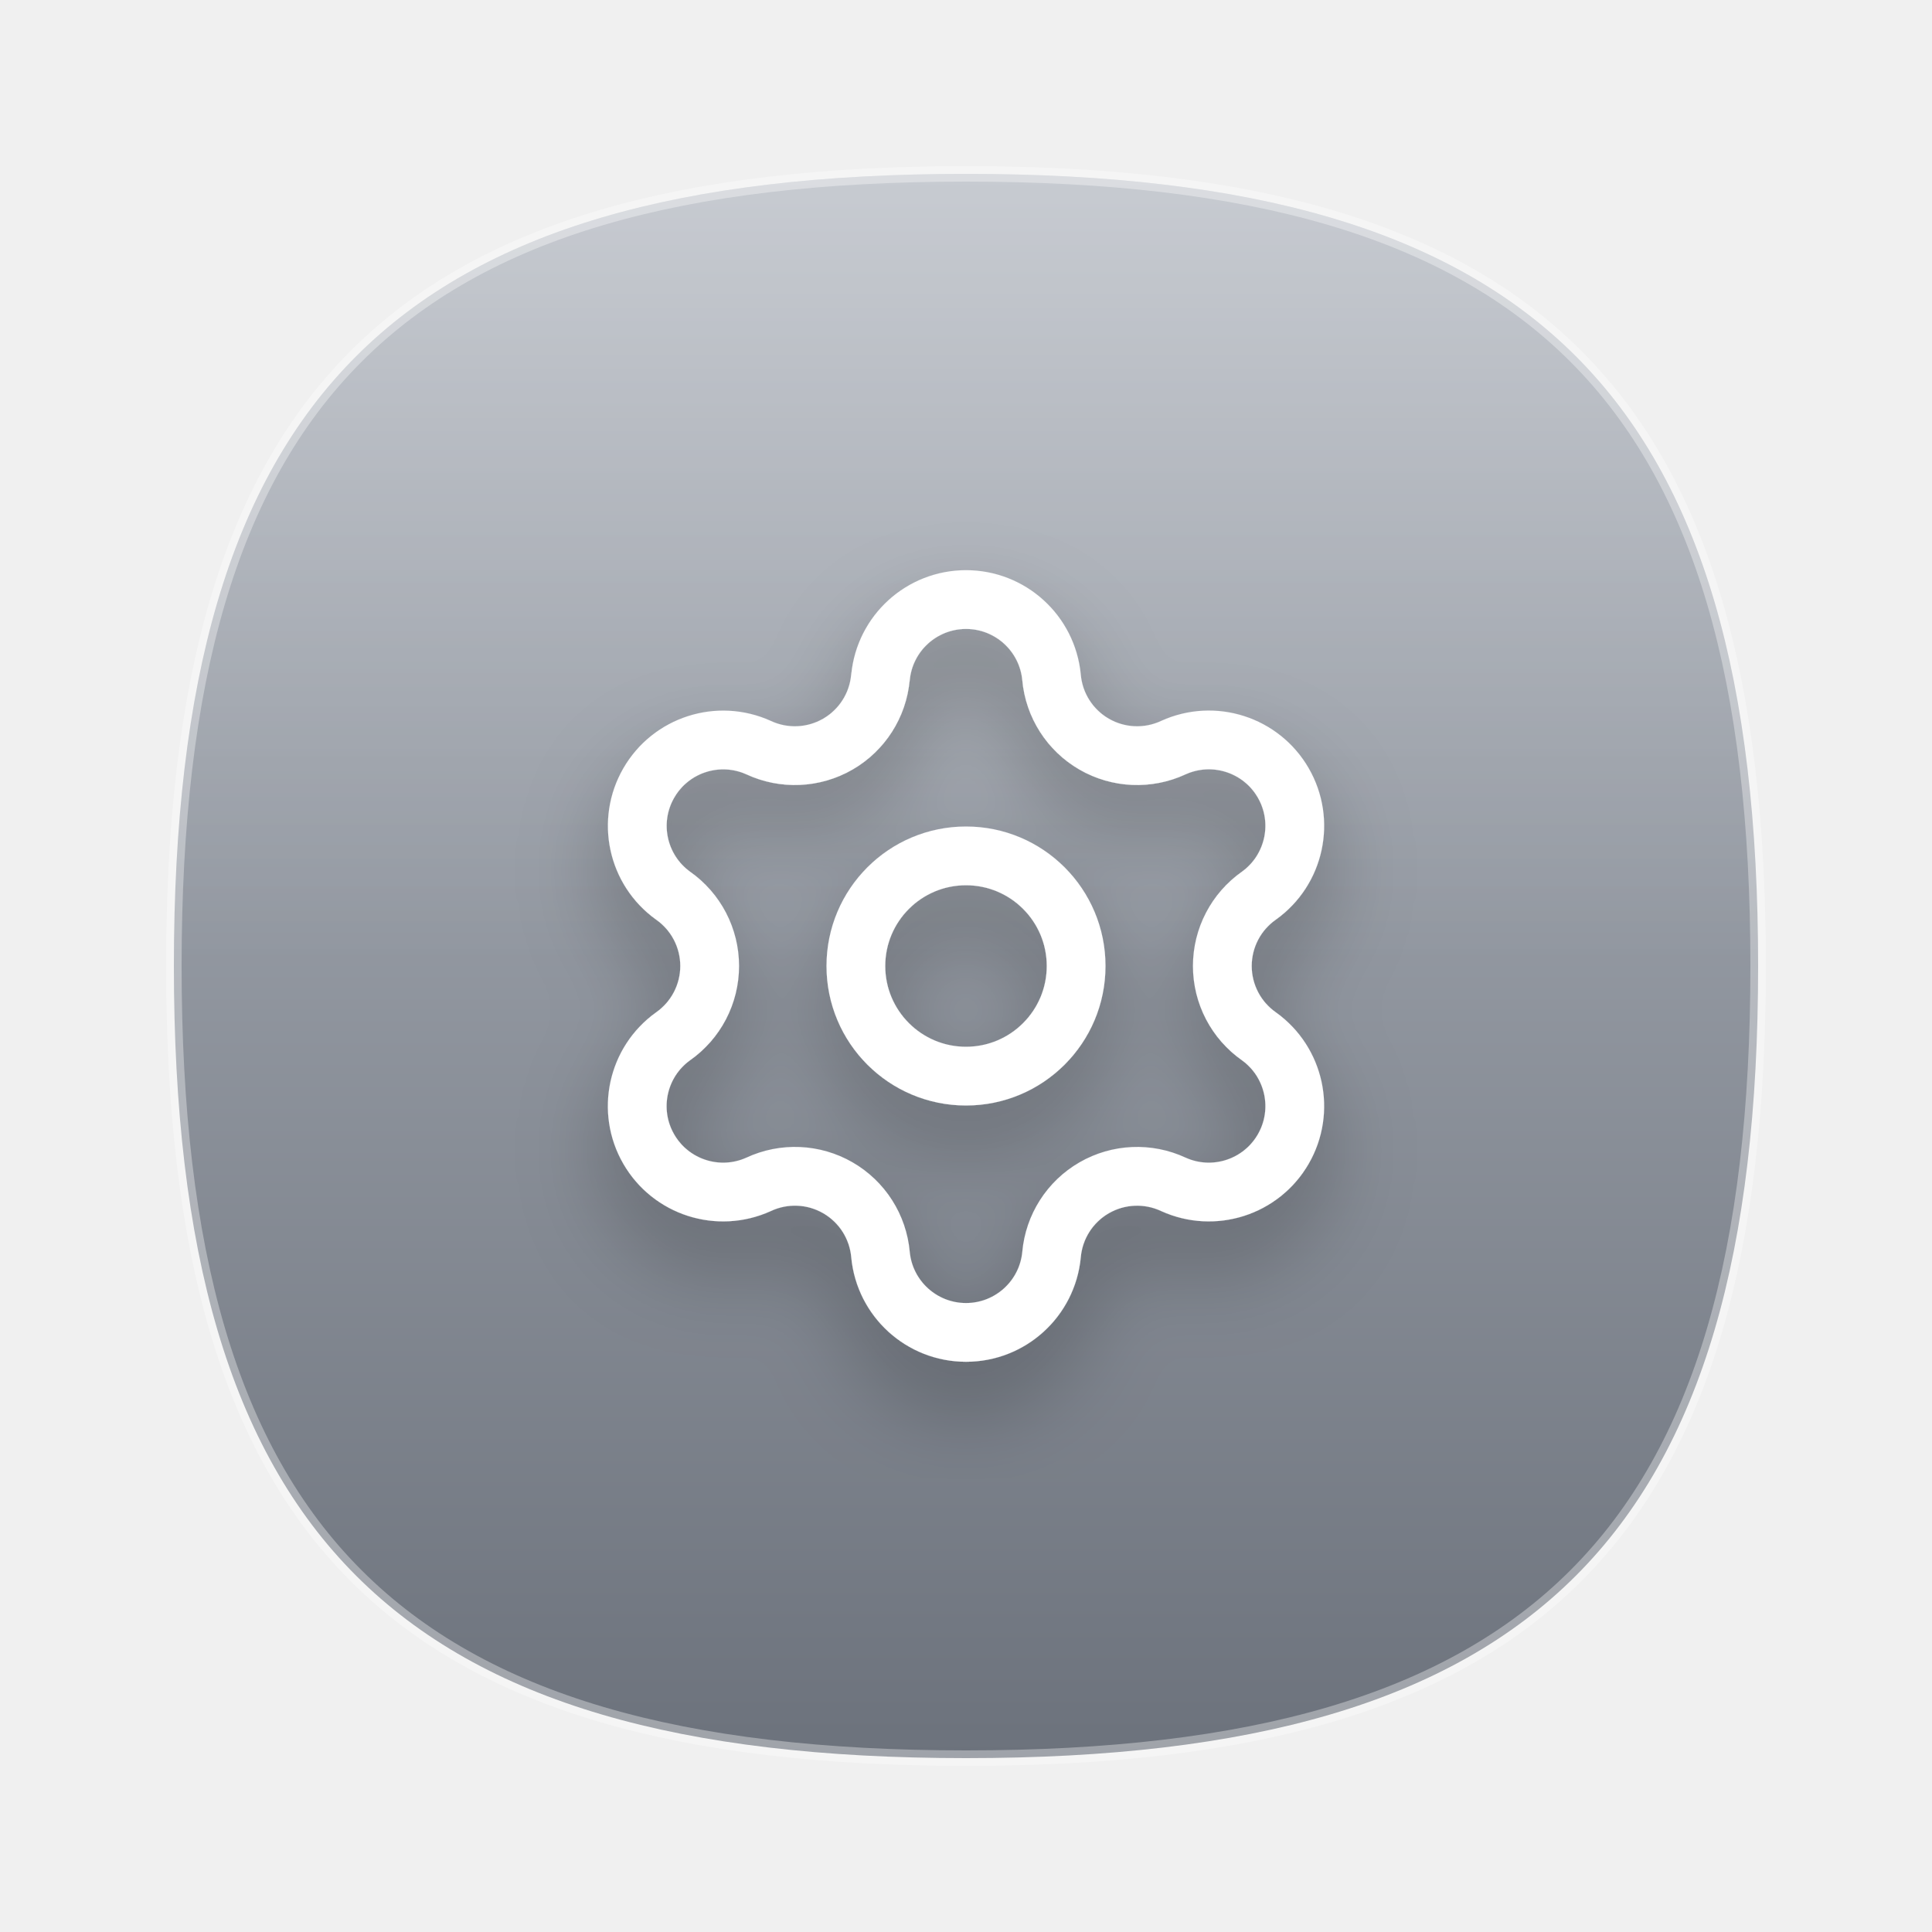
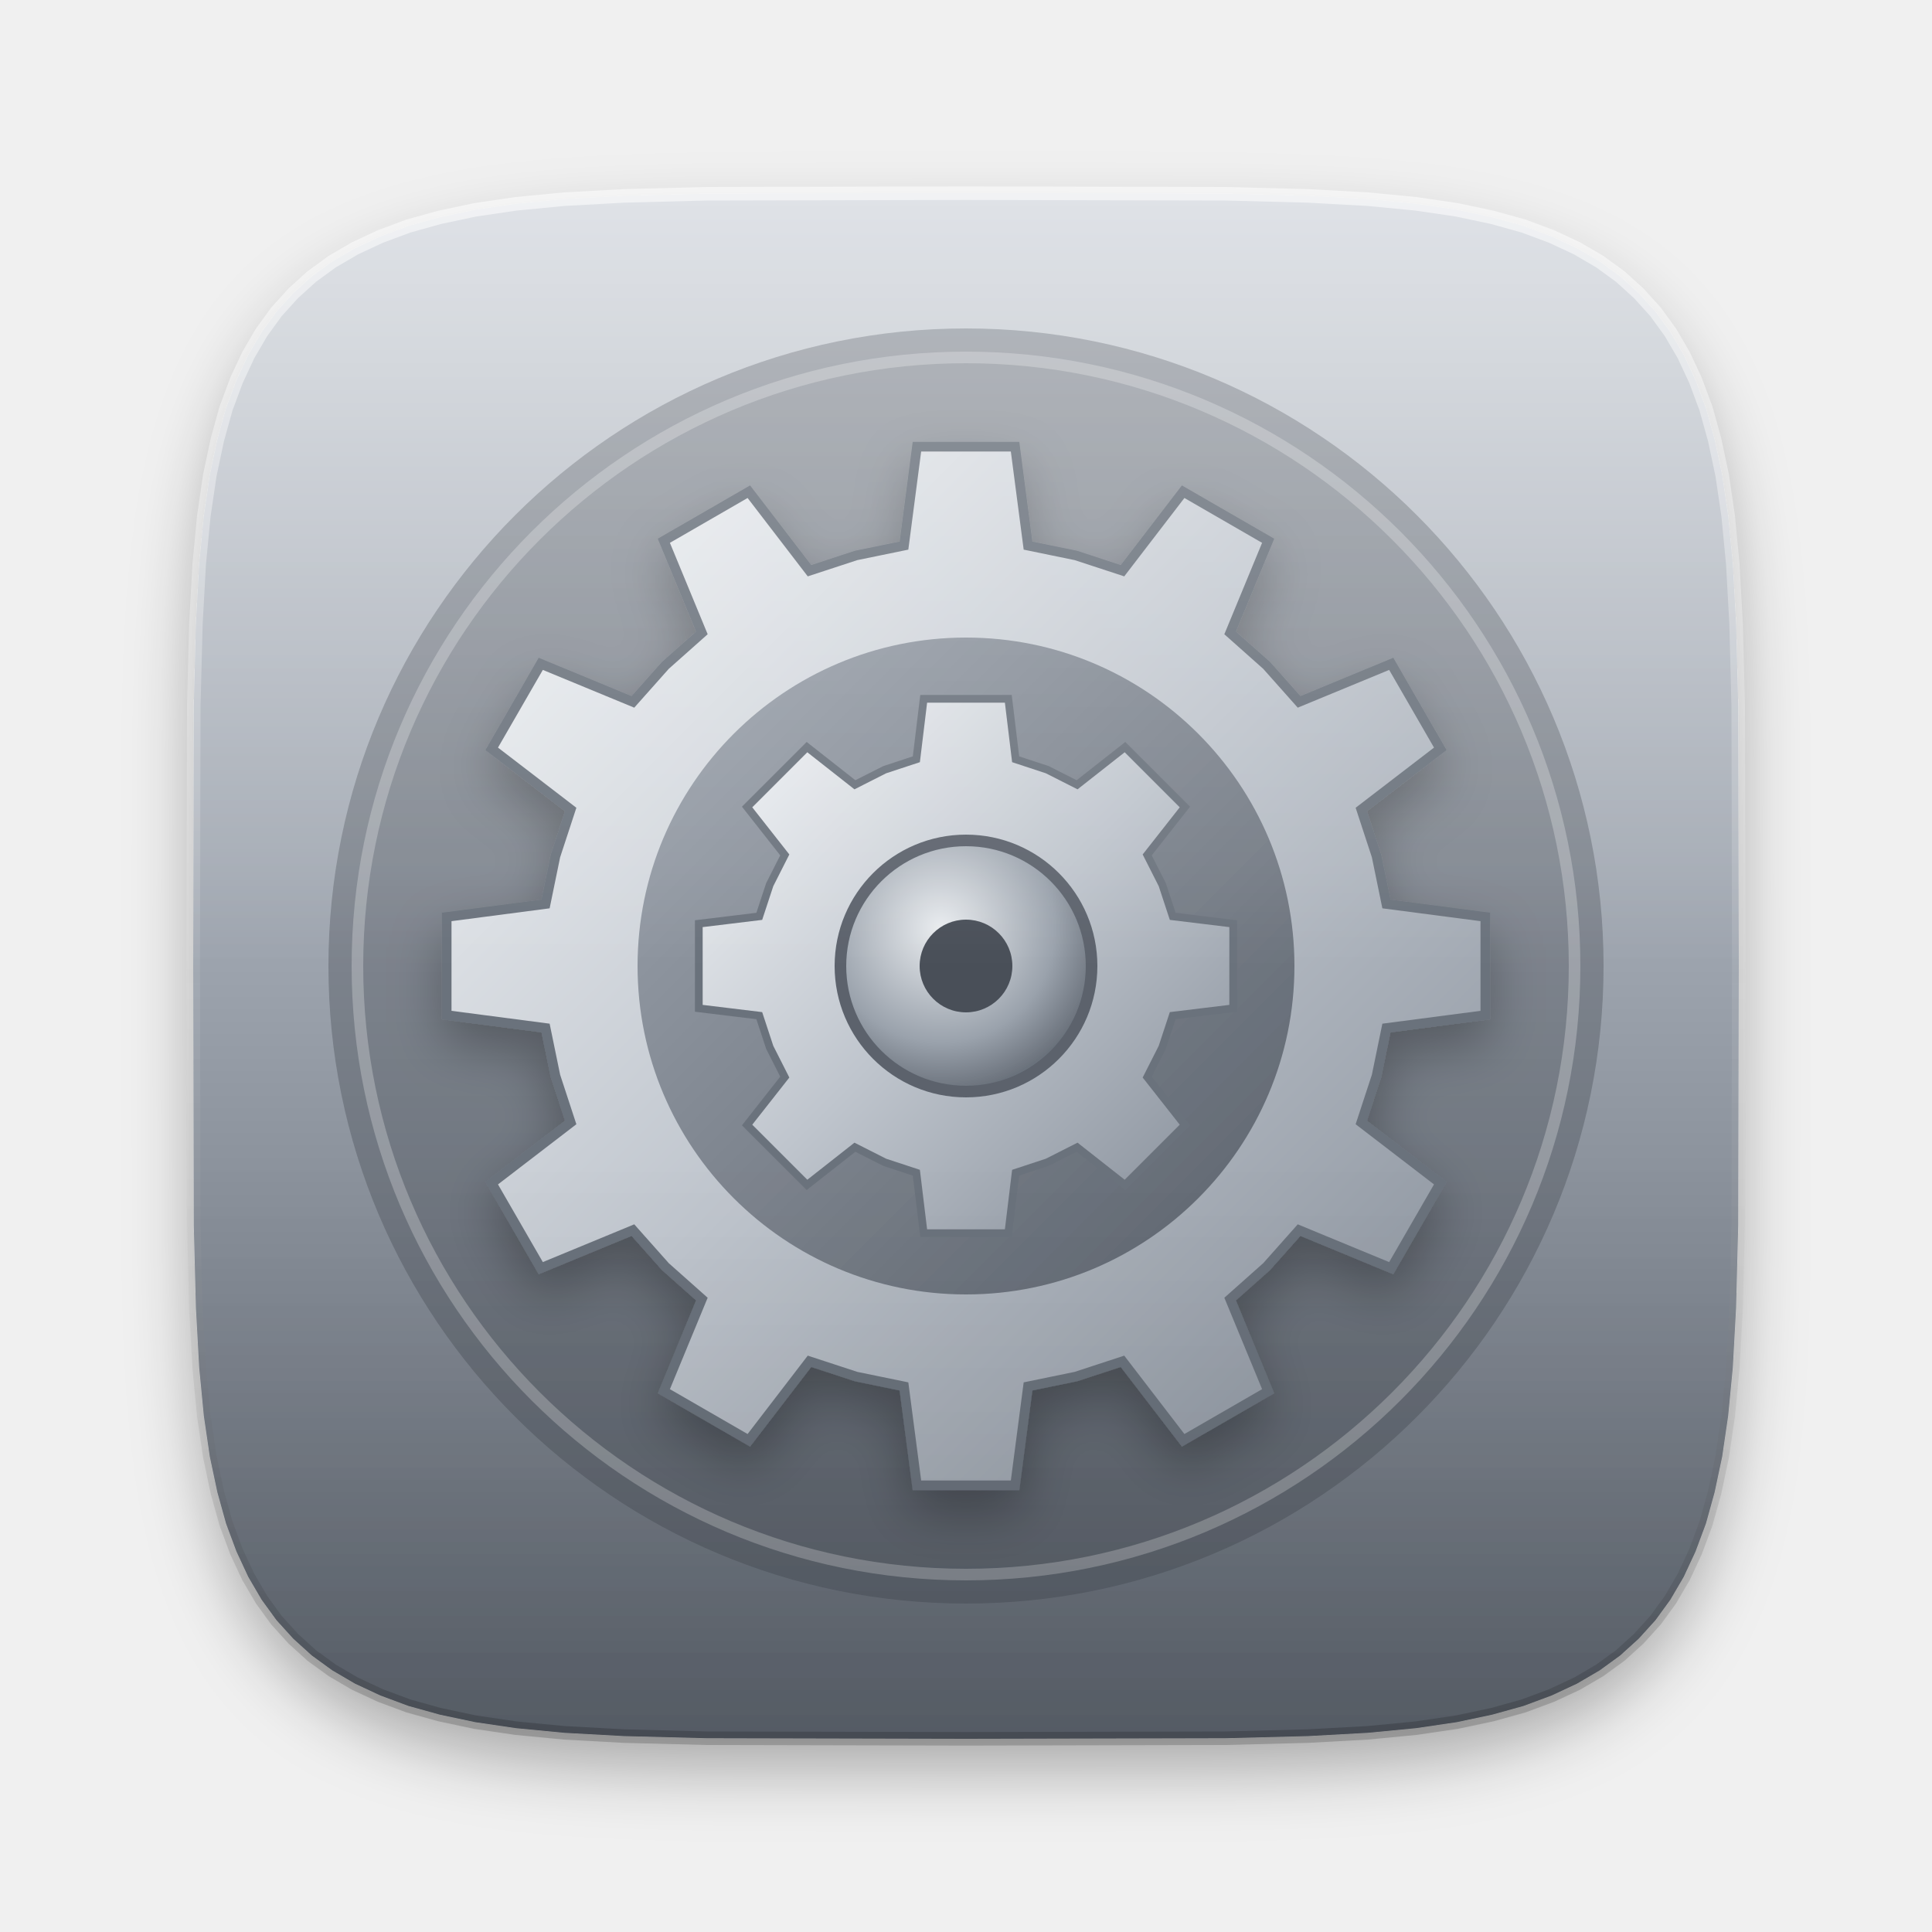
<svg xmlns="http://www.w3.org/2000/svg" viewBox="0 0 100 100">
  <defs>
-     <linearGradient id="bg" x1="0" y1="0" x2="0" y2="1">
-       <stop offset="0" stop-color="#B5BAC2" />
-       <stop offset="1" stop-color="#6C727C" />
+     <linearGradient id="body" x1="0" y1="0" x2="0" y2="1">
+       <stop offset="0" stop-color="#D4D8DE" />
+       <stop offset="0.5" stop-color="#9CA3AD" />
+       <stop offset="1" stop-color="#5E656F" />
    </linearGradient>
-     <linearGradient id="hl" x1="0" y1="0" x2="0" y2="1">
-       <stop offset="0" stop-color="#fff" stop-opacity=".45" />
-       <stop offset=".5" stop-color="#fff" stop-opacity="0" />
+     <linearGradient id="sheen" x1="0" y1="0" x2="0" y2="1">
+       <stop offset="0" stop-color="#fff" stop-opacity="0.32" />
+       <stop offset="0.45" stop-color="#fff" stop-opacity="0.06" />
+       <stop offset="0.5" stop-color="#fff" stop-opacity="0" />
    </linearGradient>
-     <filter id="sh" x="-20%" y="-20%" width="140%" height="140%">
-       <feDropShadow dx="0" dy="1.2" stdDeviation="1.2" flood-opacity=".28" />
+     <linearGradient id="shade" x1="0" y1="0" x2="0" y2="1">
+       <stop offset="0.6" stop-color="#000" stop-opacity="0" />
+       <stop offset="1" stop-color="#000" stop-opacity="0.14" />
+     </linearGradient>
+     <linearGradient id="rim" x1="0" y1="0" x2="0" y2="1">
+       <stop offset="0" stop-color="#fff" stop-opacity="0.55" />
+       <stop offset="0.5" stop-color="#fff" stop-opacity="0.08" />
+       <stop offset="1" stop-color="#000" stop-opacity="0.18" />
+     </linearGradient>
+     <filter id="drop" x="-20%" y="-20%" width="140%" height="145%">
+       <feDropShadow dx="0" dy="1.6" stdDeviation="1.7" flood-color="#000" flood-opacity=".3" />
    </filter>
+     <clipPath id="clip">
+       <path d="M90.00 50.00L89.97 63.44L89.86 67.71L89.69 70.80L89.45 73.29L89.14 75.40L88.75 77.24L88.30 78.86L87.76 80.31L87.15 81.62L86.46 82.80L85.69 83.86L84.82 84.82L83.86 85.69L82.80 86.46L81.62 87.15L80.31 87.76L78.86 88.30L77.24 88.75L75.40 89.14L73.29 89.45L70.80 89.69L67.71 89.86L63.44 89.97L50.00 90.00L36.56 89.97L32.29 89.86L29.20 89.69L26.71 89.45L24.60 89.14L22.76 88.75L21.14 88.30L19.69 87.76L18.38 87.15L17.20 86.46L16.14 85.69L15.18 84.82L14.31 83.86L13.54 82.80L12.85 81.62L12.24 80.31L11.70 78.86L11.25 77.24L10.86 75.40L10.55 73.29L10.31 70.80L10.14 67.71L10.03 63.44L10.00 50.00L10.03 36.56L10.14 32.29L10.31 29.20L10.55 26.71L10.86 24.60L11.25 22.76L11.70 21.14L12.24 19.69L12.85 18.38L13.54 17.20L14.31 16.14L15.18 15.18L16.14 14.31L17.20 13.54L18.38 12.85L19.69 12.24L21.14 11.70L22.76 11.25L24.60 10.86L26.71 10.55L29.20 10.31L32.29 10.14L36.56 10.03L50.00 10.00L63.44 10.03L67.71 10.14L70.80 10.31L73.29 10.55L75.40 10.86L77.24 11.25L78.86 11.70L80.31 12.24L81.62 12.85L82.80 13.54L83.86 14.31L84.82 15.18L85.69 16.14L86.46 17.20L87.15 18.38L87.76 19.69L88.30 21.14L88.75 22.76L89.14 24.60L89.45 26.71L89.69 29.20L89.86 32.29L89.97 36.56Z" />
+     </clipPath>
+     <filter id="art" x="-30%" y="-30%" width="160%" height="160%">
+       <feDropShadow dx="0" dy="1.2" stdDeviation="1.3" flood-color="#000" flood-opacity="0.28" />
+     </filter>
+     <filter id="art-soft" x="-30%" y="-30%" width="160%" height="160%">
+       <feDropShadow dx="0" dy="0.6" stdDeviation="0.6" flood-color="#000" flood-opacity="0.22" />
+     </filter>
+     <linearGradient id="gear" x1="0" y1="0" x2="1" y2="1">
+       <stop offset="0" stop-color="#F4F6F8" />
+       <stop offset="0.5" stop-color="#BFC5CD" />
+       <stop offset="1" stop-color="#858D98" />
+     </linearGradient>
+     <radialGradient id="hub" cx="0.4" cy="0.35" r="0.65" fx="0.4" fy="0.35">
+       <stop offset="0" stop-color="#E9ECEF" />
+       <stop offset="0.7" stop-color="#9AA2AC" />
+       <stop offset="1" stop-color="#6B727C" />
+     </radialGradient>
+     <linearGradient id="gear2" x1="0" y1="0" x2="1" y2="1">
+       <stop offset="0" stop-color="#9EA5AF" />
+       <stop offset="1" stop-color="#5B626C" />
+     </linearGradient>
  </defs>
-   <path d="M50 9C79.5 9 91 20.5 91 50S79.5 91 50 91 9 79.5 9 50 20.5 9 50 9Z" fill="url(#bg)" />
-   <path d="M50 9C79.5 9 91 20.5 91 50S79.5 91 50 91 9 79.5 9 50 20.5 9 50 9Z" fill="url(#hl)" opacity=".55" />
-   <path d="M50 9C79.5 9 91 20.5 91 50S79.5 91 50 91 9 79.5 9 50 20.5 9 50 9Z" fill="none" stroke="#fff" stroke-opacity=".35" stroke-width=".8" />
-   <g transform="translate(27.2 27.2) scale(1.9)" fill="none" stroke="#fff" stroke-width="1.6" stroke-linecap="round" stroke-linejoin="round" filter="url(#sh)">
-     <path d="M9.671 4.136a2.34 2.34 0 0 1 4.659 0 2.34 2.34 0 0 0 3.319 1.915 2.34 2.34 0 0 1 2.33 4.033 2.34 2.34 0 0 0 0 3.831 2.34 2.34 0 0 1-2.33 4.033 2.34 2.34 0 0 0-3.319 1.915 2.34 2.34 0 0 1-4.659 0 2.34 2.34 0 0 0-3.32-1.915 2.34 2.34 0 0 1-2.33-4.033 2.34 2.34 0 0 0 0-3.831A2.34 2.34 0 0 1 6.35 6.051a2.34 2.34 0 0 0 3.319-1.915" />
-     <circle cx="12" cy="12" r="3" />
+   <path d="M90.00 50.00L89.97 63.44L89.86 67.71L89.69 70.80L89.45 73.29L89.14 75.40L88.75 77.24L88.30 78.86L87.76 80.31L87.15 81.62L86.46 82.80L85.69 83.86L84.82 84.82L83.86 85.69L82.80 86.46L81.62 87.15L80.31 87.76L78.86 88.30L77.24 88.75L75.40 89.14L73.29 89.45L70.80 89.69L67.71 89.86L63.44 89.97L50.00 90.00L36.56 89.97L32.29 89.86L29.20 89.69L26.71 89.45L24.60 89.14L22.76 88.75L21.14 88.30L19.69 87.76L18.38 87.15L17.20 86.46L16.14 85.69L15.18 84.82L14.31 83.86L13.54 82.80L12.85 81.62L12.24 80.31L11.70 78.86L11.25 77.24L10.86 75.40L10.55 73.29L10.31 70.80L10.14 67.71L10.03 63.44L10.00 50.00L10.03 36.56L10.14 32.29L10.31 29.20L10.55 26.71L10.86 24.60L11.25 22.76L11.70 21.14L12.24 19.69L12.85 18.38L13.54 17.20L14.31 16.14L15.18 15.18L16.14 14.31L17.20 13.54L18.38 12.85L19.69 12.24L21.14 11.70L22.76 11.25L24.60 10.86L26.71 10.55L29.20 10.31L32.29 10.14L36.56 10.03L50.00 10.00L63.44 10.03L67.71 10.14L70.80 10.31L73.29 10.55L75.40 10.86L77.24 11.25L78.86 11.70L80.31 12.24L81.62 12.85L82.80 13.54L83.86 14.31L84.82 15.18L85.69 16.14L86.46 17.20L87.15 18.38L87.76 19.69L88.30 21.14L88.75 22.76L89.14 24.60L89.45 26.71L89.69 29.20L89.86 32.29L89.97 36.56Z" fill="url(#body)" filter="url(#drop)" />
+   <g clip-path="url(#clip)">
+     <circle cx="50" cy="50" r="33" fill="#3E444C" opacity=".35" />
+     <circle cx="50" cy="50" r="31.5" fill="none" stroke="#fff" stroke-opacity=".25" stroke-width=".6" />
+     <g filter="url(#art)">
+       <path d="M44.31 28.75L46.79 28.24L47.46 23.12L52.54 23.12L53.21 28.24L55.69 28.75L58.10 29.54L61.24 25.45L65.64 27.99L63.67 32.76L65.56 34.44L67.24 36.33L72.01 34.36L74.55 38.76L70.46 41.90L71.25 44.31L71.76 46.79L76.88 47.46L76.88 52.54L71.76 53.21L71.25 55.69L70.46 58.10L74.55 61.24L72.01 65.64L67.24 63.67L65.56 65.56L63.67 67.24L65.64 72.01L61.24 74.55L58.10 70.46L55.69 71.25L53.21 71.76L52.54 76.88L47.46 76.88L46.79 71.76L44.31 71.25L41.90 70.46L38.76 74.55L34.36 72.01L36.33 67.24L34.44 65.56L32.76 63.67L27.99 65.64L25.45 61.24L29.54 58.10L28.75 55.69L28.24 53.21L23.12 52.54L23.12 47.46L28.24 46.79L28.75 44.31L29.54 41.90L25.45 38.76L27.99 34.36L32.76 36.33L34.44 34.44L36.33 32.76L34.36 27.99L38.76 25.45L41.90 29.54Z" fill="url(#gear)" stroke="#6B727C" stroke-width=".5" />
+       <circle cx="50" cy="50" r="17" fill="url(#gear2)" />
+       <path d="M45.79 39.84L47.43 39.30L47.81 36.17L52.19 36.17L52.57 39.30L54.21 39.84L55.75 40.62L58.23 38.67L61.33 41.77L59.38 44.25L60.16 45.79L60.70 47.43L63.83 47.81L63.83 52.19L60.70 52.57L60.16 54.21L59.38 55.75L61.33 58.23L58.23 61.33L55.75 59.38L54.21 60.16L52.57 60.70L52.19 63.83L47.81 63.83L47.43 60.70L45.79 60.16L44.25 59.38L41.77 61.33L38.67 58.23L40.62 55.75L39.84 54.21L39.30 52.57L36.17 52.19L36.17 47.81L39.30 47.43L39.84 45.79L40.62 44.25L38.67 41.77L41.77 38.67L44.25 40.62Z" fill="url(#gear)" stroke="#6B727C" stroke-width=".4" />
+       <circle cx="50" cy="50" r="6.5" fill="url(#hub)" stroke="#5B626C" stroke-width=".6" />
+       <circle cx="50" cy="50" r="2.4" fill="#4A5059" />
+     </g>
+     <rect x="0" y="0" width="100" height="100" fill="url(#shade)" />
+     <rect x="0" y="0" width="100" height="100" fill="url(#sheen)" />
  </g>
+   <path d="M90.00 50.00L89.97 63.44L89.86 67.71L89.69 70.80L89.45 73.29L89.14 75.40L88.75 77.24L88.30 78.86L87.76 80.31L87.15 81.62L86.46 82.80L85.69 83.86L84.82 84.82L83.86 85.69L82.80 86.46L81.62 87.15L80.31 87.76L78.86 88.30L77.24 88.75L75.40 89.14L73.29 89.45L70.80 89.69L67.71 89.86L63.44 89.97L50.00 90.00L36.56 89.97L32.29 89.86L29.20 89.69L26.71 89.45L24.60 89.14L22.76 88.75L21.14 88.30L19.69 87.76L18.38 87.15L17.20 86.46L16.14 85.69L15.18 84.82L14.31 83.86L13.54 82.80L12.85 81.62L12.24 80.31L11.70 78.86L11.25 77.24L10.86 75.40L10.55 73.29L10.31 70.80L10.14 67.71L10.03 63.44L10.00 50.00L10.03 36.56L10.14 32.29L10.31 29.20L10.55 26.71L10.86 24.60L11.25 22.76L11.70 21.14L12.24 19.69L12.85 18.38L13.54 17.20L14.31 16.14L15.18 15.18L16.14 14.31L17.20 13.54L18.38 12.85L19.69 12.24L21.14 11.70L22.76 11.25L24.60 10.86L26.71 10.55L29.20 10.31L32.29 10.14L36.56 10.03L50.00 10.00L63.44 10.03L67.71 10.14L70.80 10.31L73.29 10.55L75.40 10.86L77.24 11.25L78.86 11.70L80.31 12.24L81.62 12.85L82.80 13.54L83.86 14.31L84.82 15.18L85.69 16.14L86.46 17.20L87.15 18.38L87.76 19.69L88.30 21.14L88.75 22.76L89.14 24.60L89.45 26.71L89.69 29.20L89.86 32.29L89.97 36.56Z" fill="none" stroke="url(#rim)" stroke-width=".7" />
</svg>
